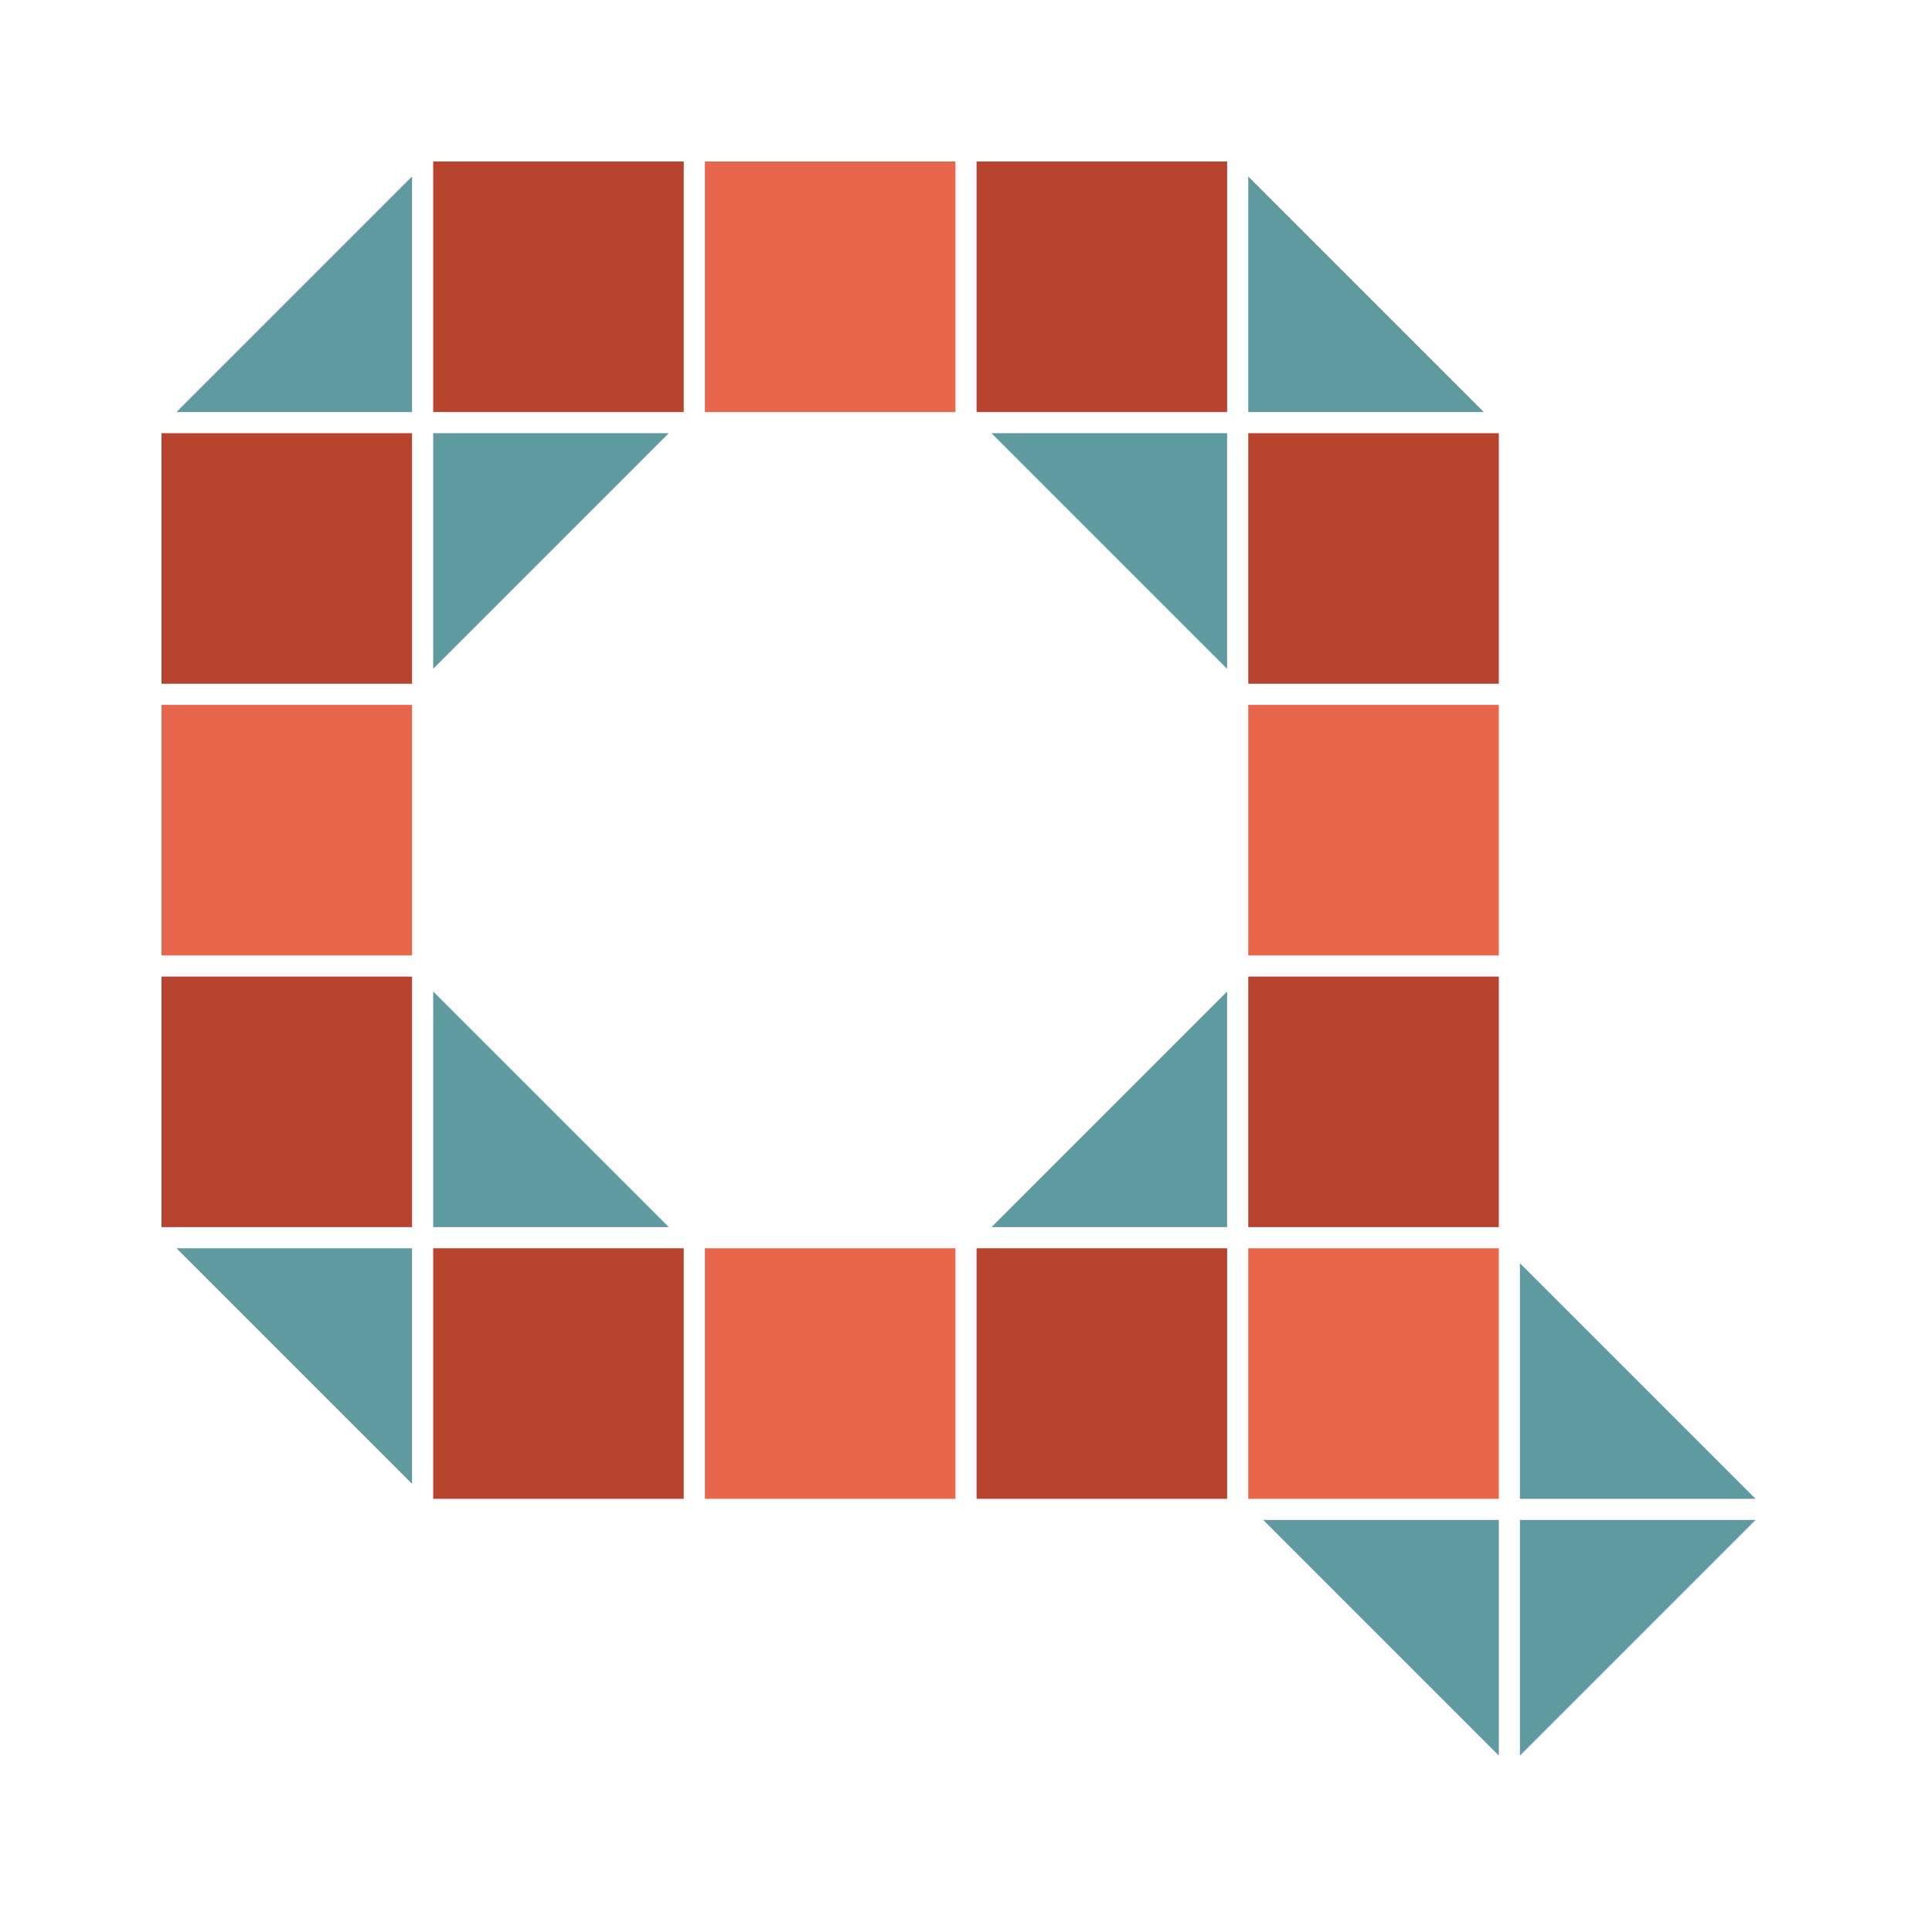
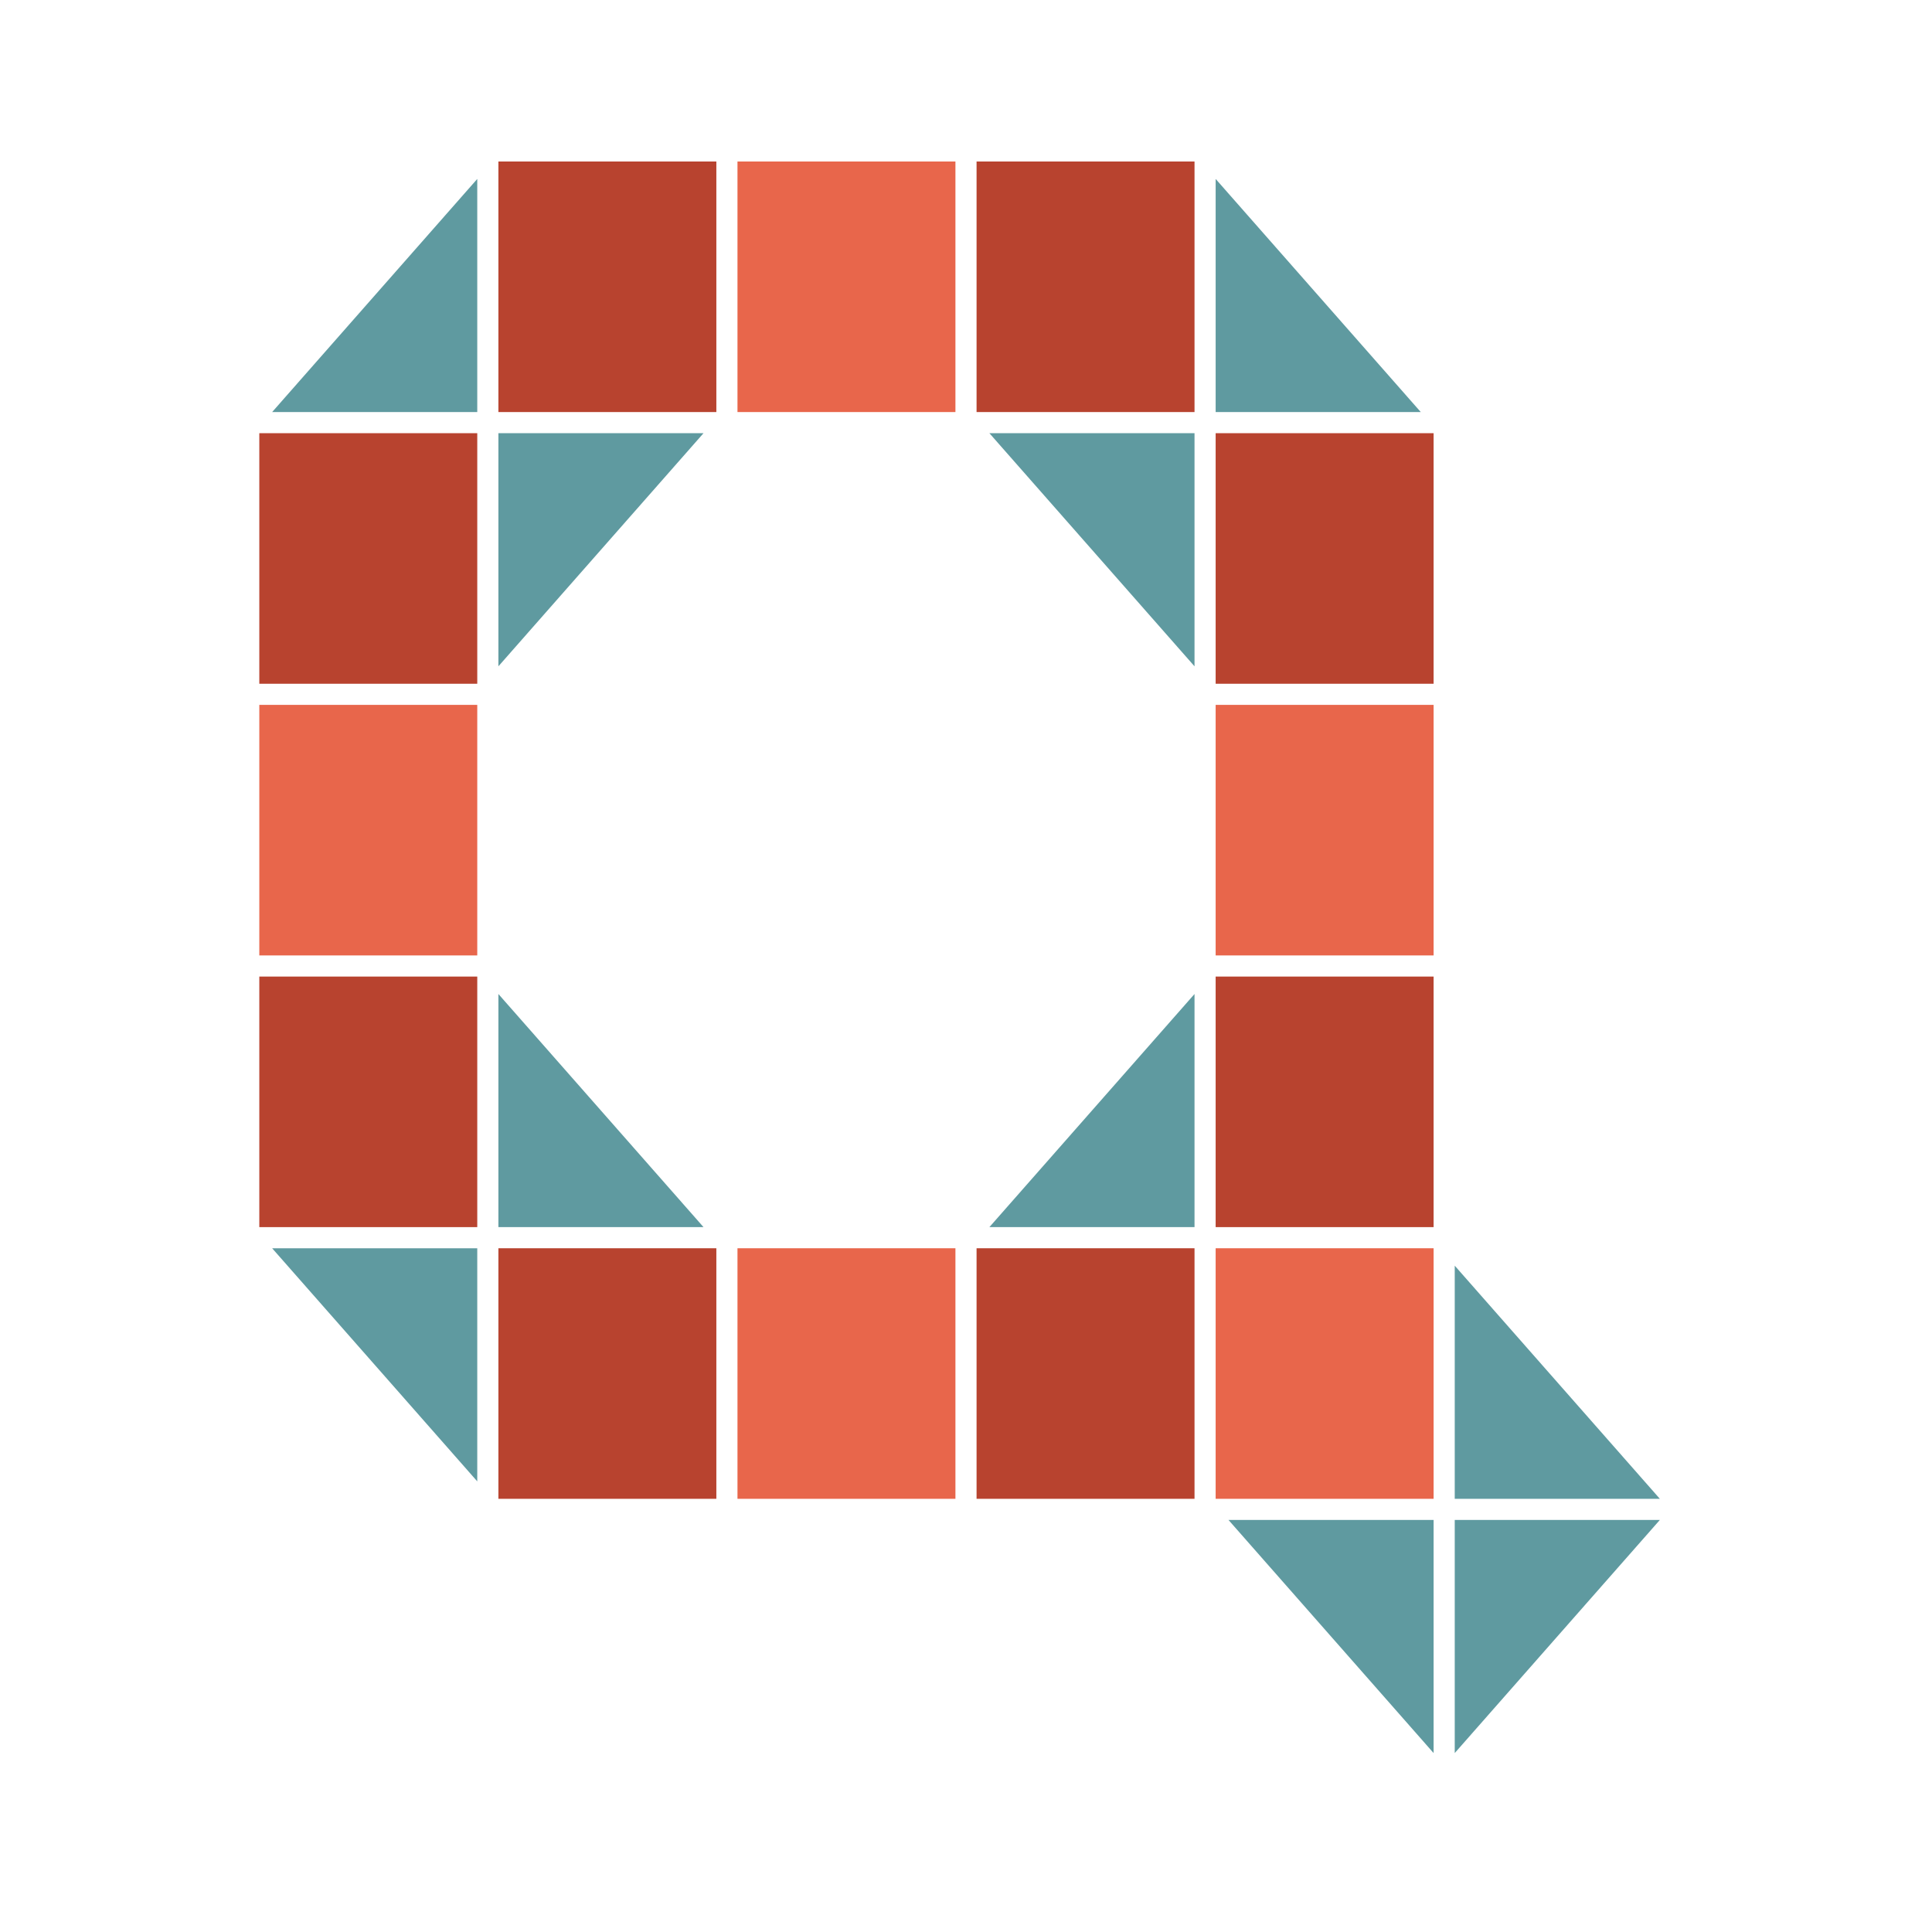
<svg xmlns="http://www.w3.org/2000/svg" viewBox="0 0 256 256" width="256" height="256" role="img">
-   <path fill="#5F9AA0" d="M54.6 23.38 L54.6 54.6 L23.38 54.6Z M165.4 23.38 L196.62 54.6 L165.4 54.6Z M57.4 57.4 L88.62 57.4 L57.4 88.62Z M131.38 57.4 L162.6 57.4 L162.6 88.62Z M57.4 131.38 L88.62 162.6 L57.4 162.6Z M162.6 131.38 L162.6 162.6 L131.38 162.6Z M23.38 165.4 L54.6 165.4 L54.6 196.62Z M201.4 167.38 L232.62 198.6 L201.4 198.6Z M167.38 201.4 L198.6 201.4 L198.6 232.62Z M201.4 201.4 L232.62 201.4 L201.4 232.62Z" />
-   <path fill="#B8432F" d="M57.4 21.4 L90.6 21.4 L90.6 54.6 L57.4 54.6Z M129.4 21.4 L162.6 21.4 L162.6 54.6 L129.4 54.6Z M21.4 57.4 L54.6 57.4 L54.6 90.6 L21.4 90.6Z M165.4 57.4 L198.6 57.4 L198.6 90.6 L165.4 90.6Z M21.4 129.4 L54.6 129.4 L54.6 162.6 L21.4 162.6Z M165.4 129.4 L198.6 129.4 L198.6 162.6 L165.4 162.6Z M57.4 165.4 L90.6 165.4 L90.6 198.6 L57.4 198.6Z M129.4 165.4 L162.6 165.4 L162.6 198.6 L129.4 198.6Z" />
-   <path fill="#E8664B" d="M93.4 21.4 L126.6 21.4 L126.6 54.6 L93.4 54.6Z M21.4 93.4 L54.6 93.4 L54.6 126.6 L21.4 126.6Z M165.4 93.4 L198.6 93.4 L198.6 126.6 L165.4 126.6Z M93.4 165.4 L126.6 165.4 L126.6 198.6 L93.4 198.6Z M165.4 165.4 L198.6 165.4 L198.6 198.6 L165.4 198.6Z" />
+   <path fill="#5F9AA0" d="M63.24 23.71 L63.24 54.6 L36.06 54.6Z M161.08 23.71 L188.26 54.6 L161.08 54.6Z M66.04 57.4 L93.22 57.4 L66.04 88.29Z M131.1 57.4 L158.28 57.4 L158.28 88.29Z M66.04 131.71 L93.22 162.6 L66.04 162.6Z M158.28 131.71 L158.28 162.6 L131.1 162.6Z M36.06 165.4 L63.24 165.4 L63.24 196.29Z M192.76 167.71 L219.94 198.6 L192.76 198.6Z M162.78 201.4 L189.96 201.4 L189.96 232.29Z M192.76 201.4 L219.94 201.4 L192.76 232.29Z" />
+   <path fill="#B8432F" d="M66.04 21.4 L94.92 21.4 L94.92 54.6 L66.04 54.6Z M129.4 21.4 L158.28 21.4 L158.28 54.6 L129.4 54.6Z M34.36 57.4 L63.24 57.4 L63.24 90.6 L34.36 90.6Z M161.08 57.4 L189.96 57.4 L189.96 90.6 L161.08 90.6Z M34.36 129.4 L63.24 129.4 L63.24 162.6 L34.36 162.6Z M161.08 129.4 L189.96 129.4 L189.96 162.6 L161.08 162.6Z M66.04 165.4 L94.92 165.4 L94.92 198.6 L66.04 198.6Z M129.4 165.4 L158.28 165.4 L158.28 198.6 L129.4 198.6Z" />
+   <path fill="#E8664B" d="M97.72 21.4 L126.6 21.4 L126.6 54.6 L97.72 54.6Z M34.36 93.4 L63.24 93.4 L63.24 126.6 L34.36 126.6Z M161.08 93.4 L189.96 93.4 L189.96 126.6 L161.08 126.6Z M97.72 165.4 L126.6 165.4 L126.6 198.6 L97.72 198.6Z M161.08 165.4 L189.96 165.4 L189.96 198.6 L161.08 198.6Z" />
</svg>
